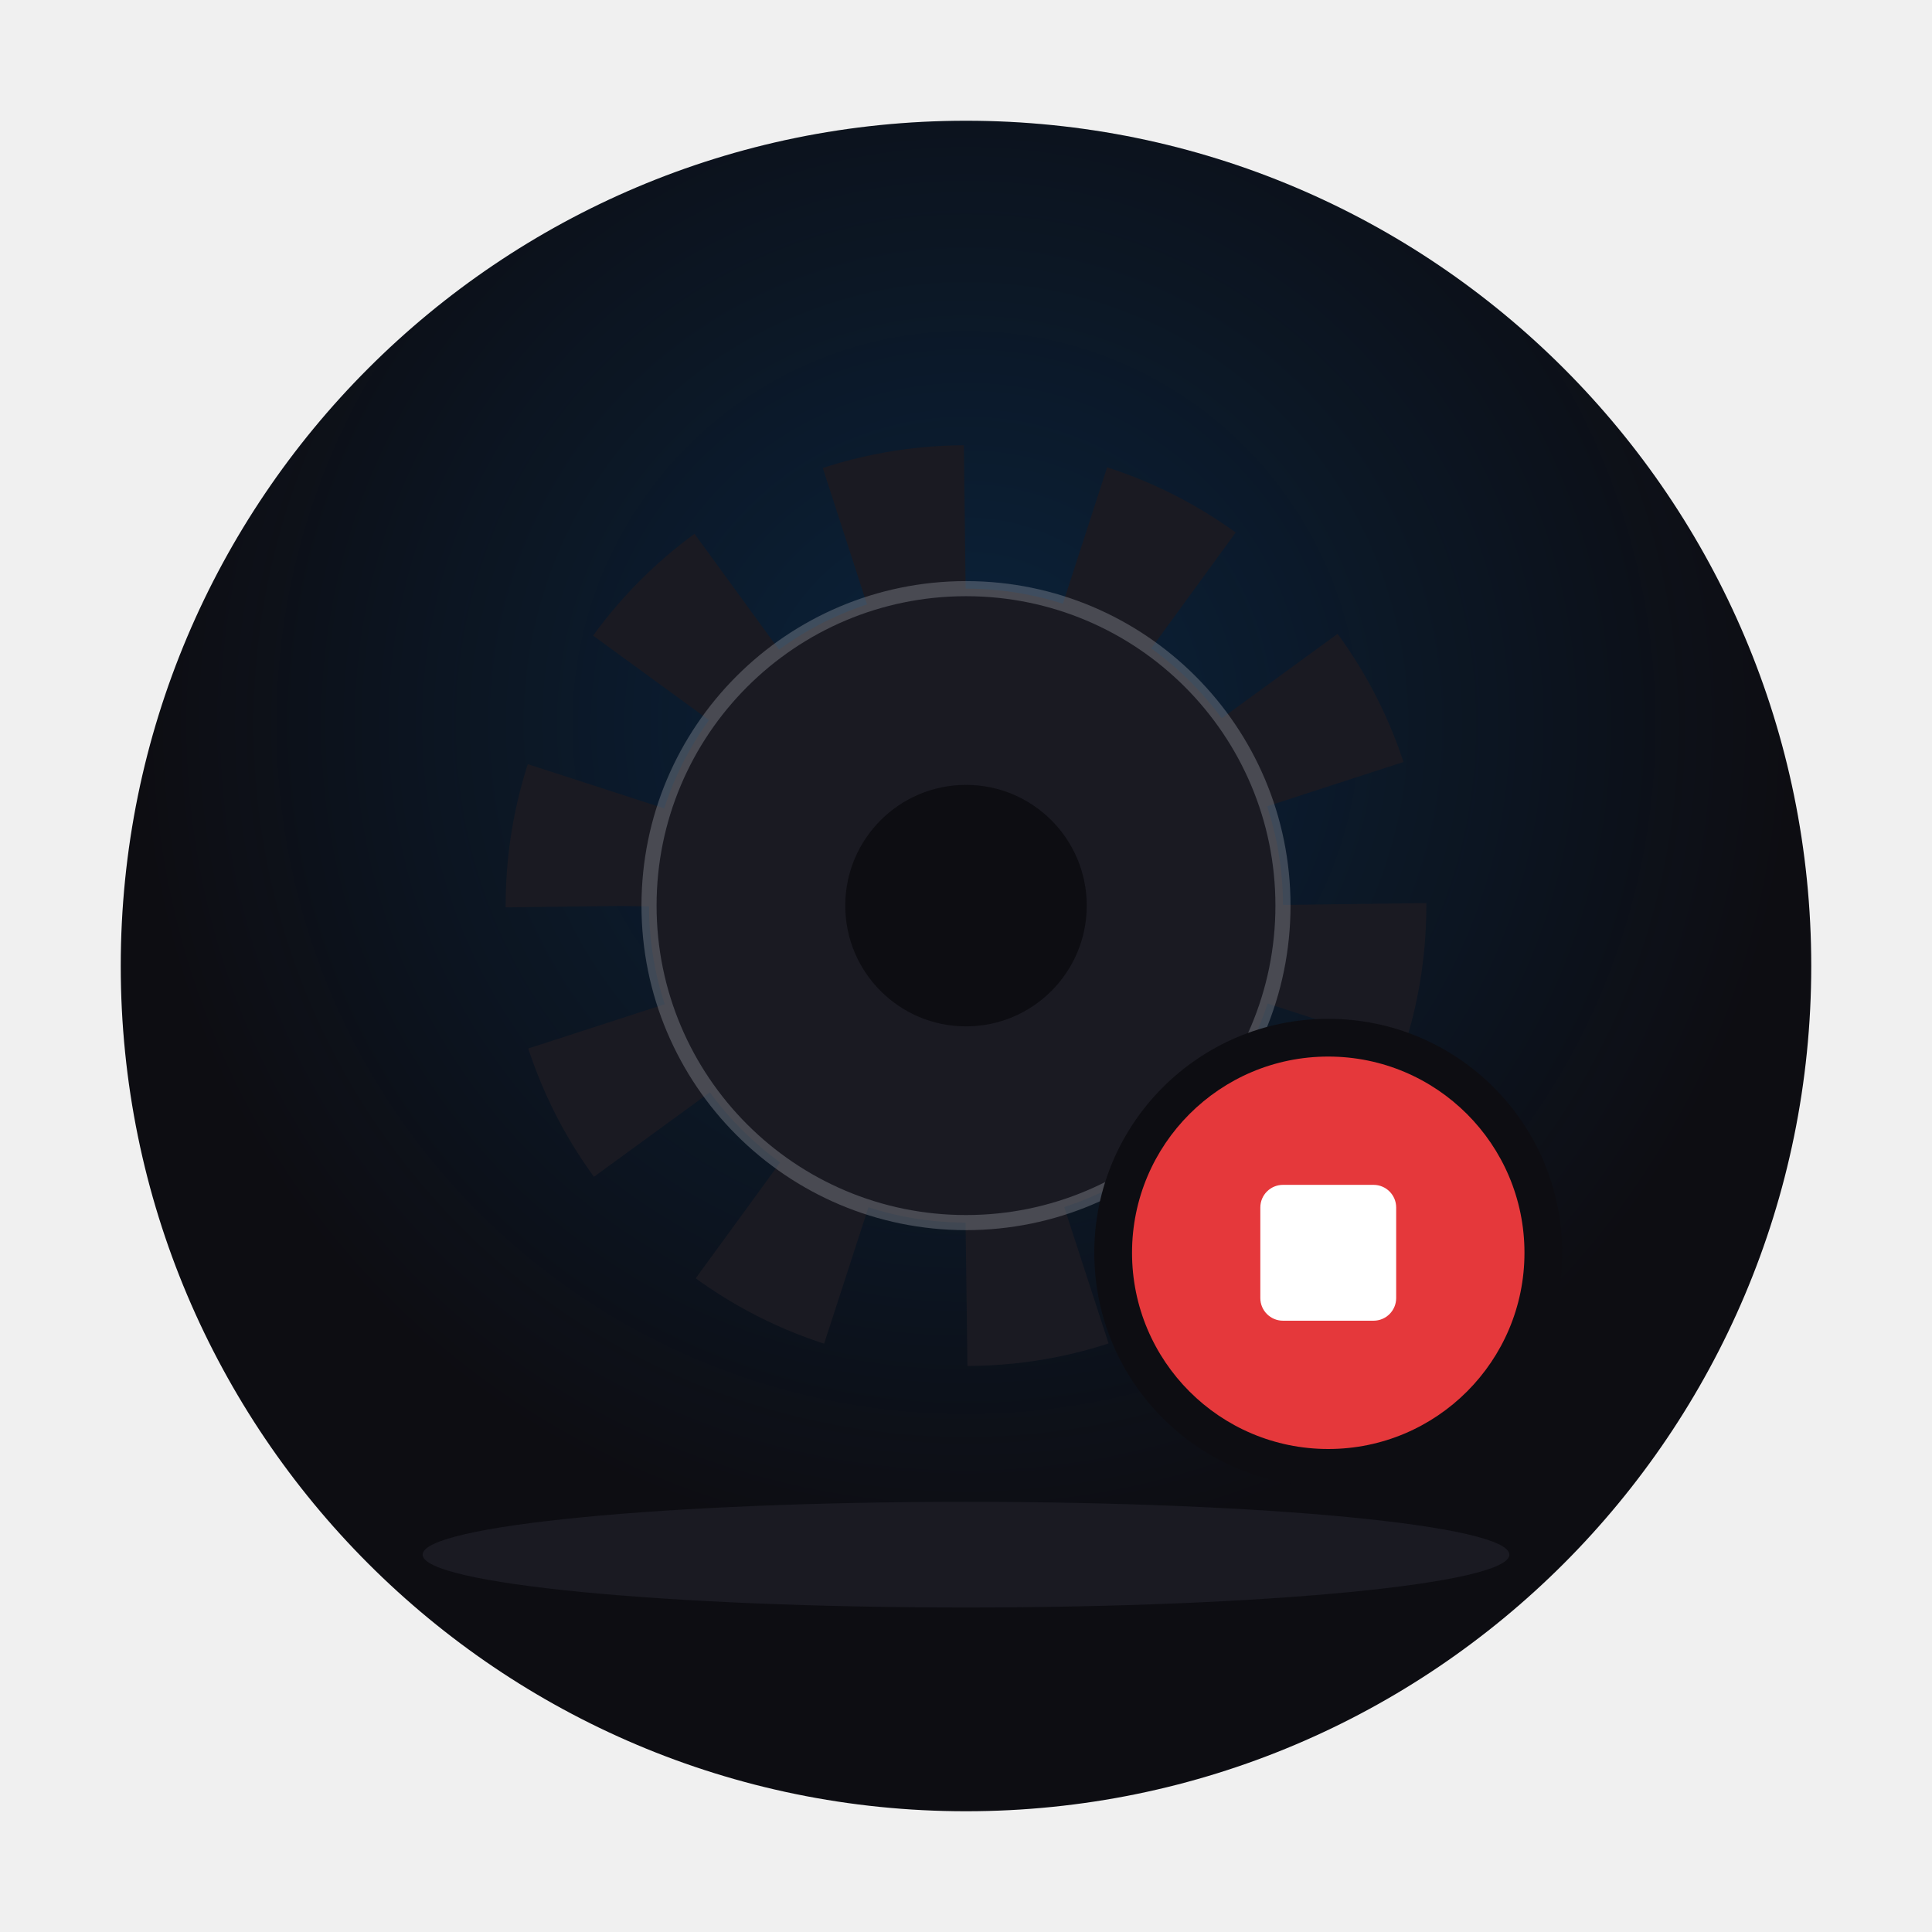
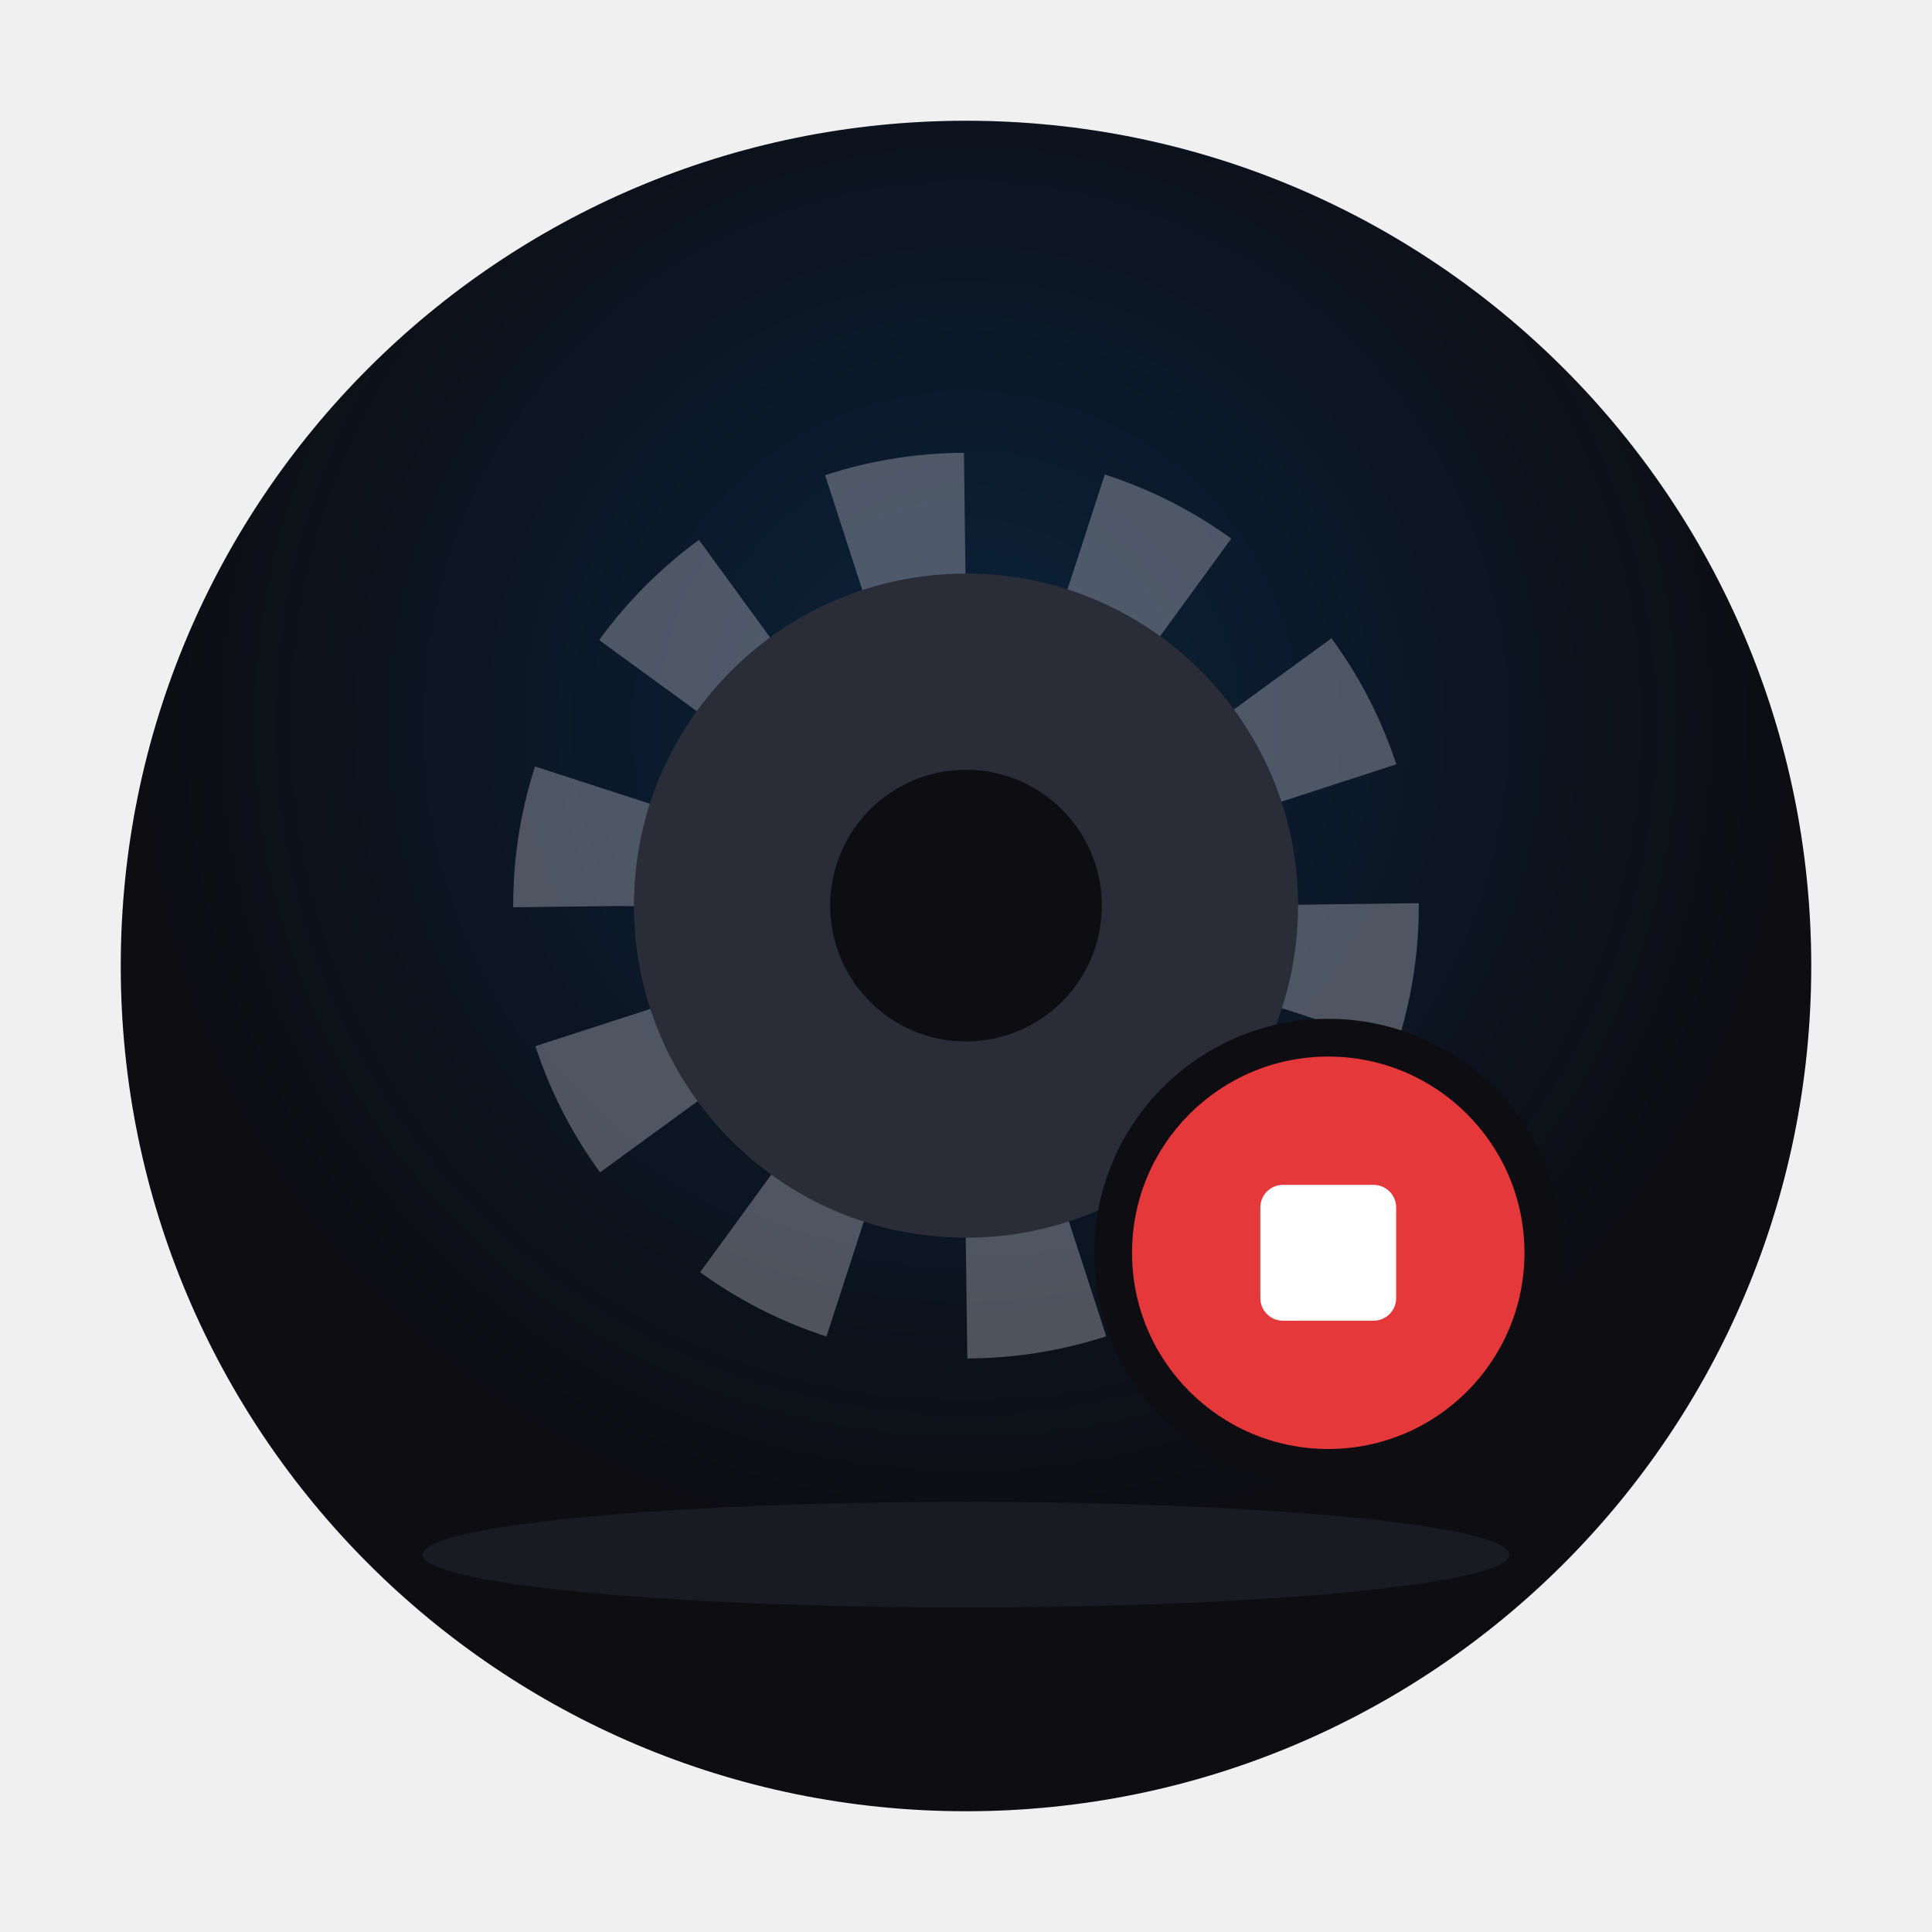
<svg xmlns="http://www.w3.org/2000/svg" width="256" height="256" viewBox="0 0 256 256">
  <defs>
    <radialGradient id="glow" cx="128" cy="96" r="110" gradientUnits="userSpaceOnUse">
      <stop offset="0" stop-color="#0070D1" stop-opacity="0.22" />
      <stop offset="1" stop-color="#0070D1" stop-opacity="0" />
    </radialGradient>
    <linearGradient id="body" x1="0" y1="40" x2="0" y2="104" gradientUnits="userSpaceOnUse">
      <stop offset="0" stop-color="#0070D1" />
      <stop offset="0.55" stop-color="#003791" />
      <stop offset="1" stop-color="#00205B" />
    </linearGradient>
  </defs>
  <circle cx="128" cy="128" r="112" fill="#0D0D12" />
  <circle cx="128" cy="128" r="112" fill="url(#glow)" />
  <ellipse cx="128" cy="206" rx="72" ry="7" fill="#1A1A22" />
  <g transform="translate(128 120)">
-     <circle r="50" fill="none" stroke="#1A1A22" stroke-width="22" stroke-dasharray="15.7 15.7" />
-     <circle r="42" fill="#1A1A22" />
-     <circle r="42" fill="none" stroke="#A0A3AD" stroke-opacity="0.35" stroke-width="2" />
-     <circle r="16" fill="#0D0D12" />
+     <circle r="50" fill="none" stroke="#A0A3AD" stroke-opacity="0.45" stroke-width="20" stroke-dasharray="15.7 15.7" />
+     <circle r="44" fill="#2A2D38" />
+     <circle r="18" fill="#0D0D12" />
  </g>
  <g transform="translate(176 166)">
    <circle r="31" fill="#0D0D12" />
    <circle r="26" fill="#E5383B" />
    <rect x="-9" y="-9" width="18" height="18" rx="3" fill="#FFFFFF" />
  </g>
</svg>
